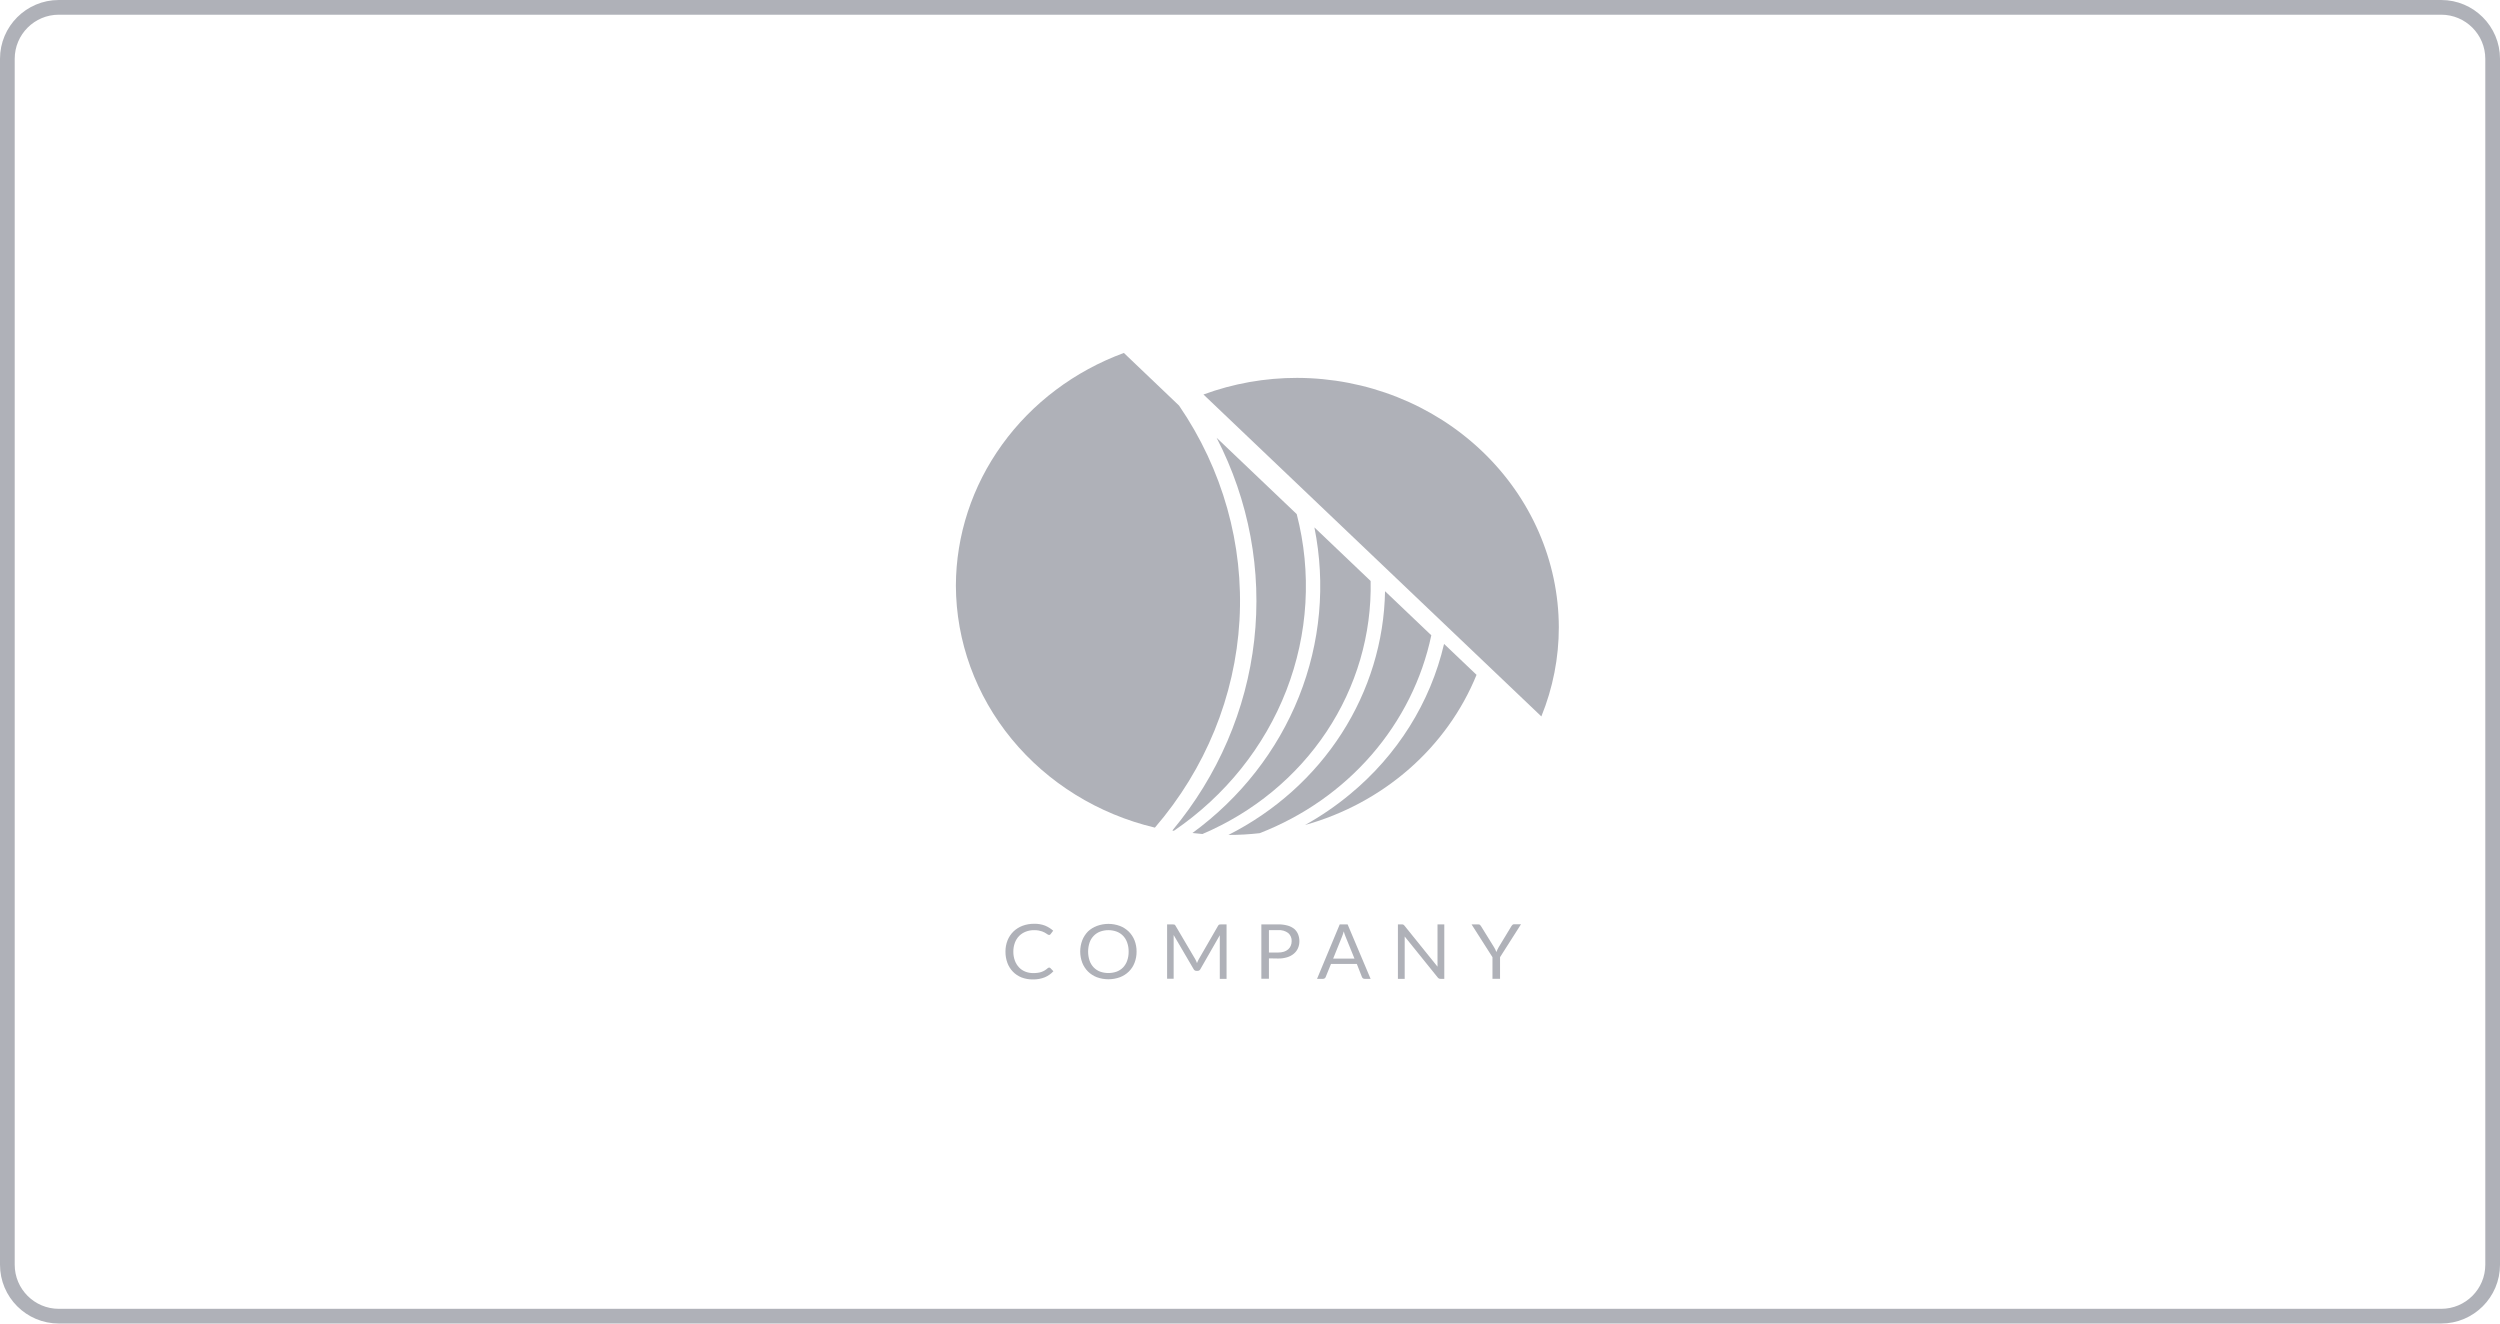
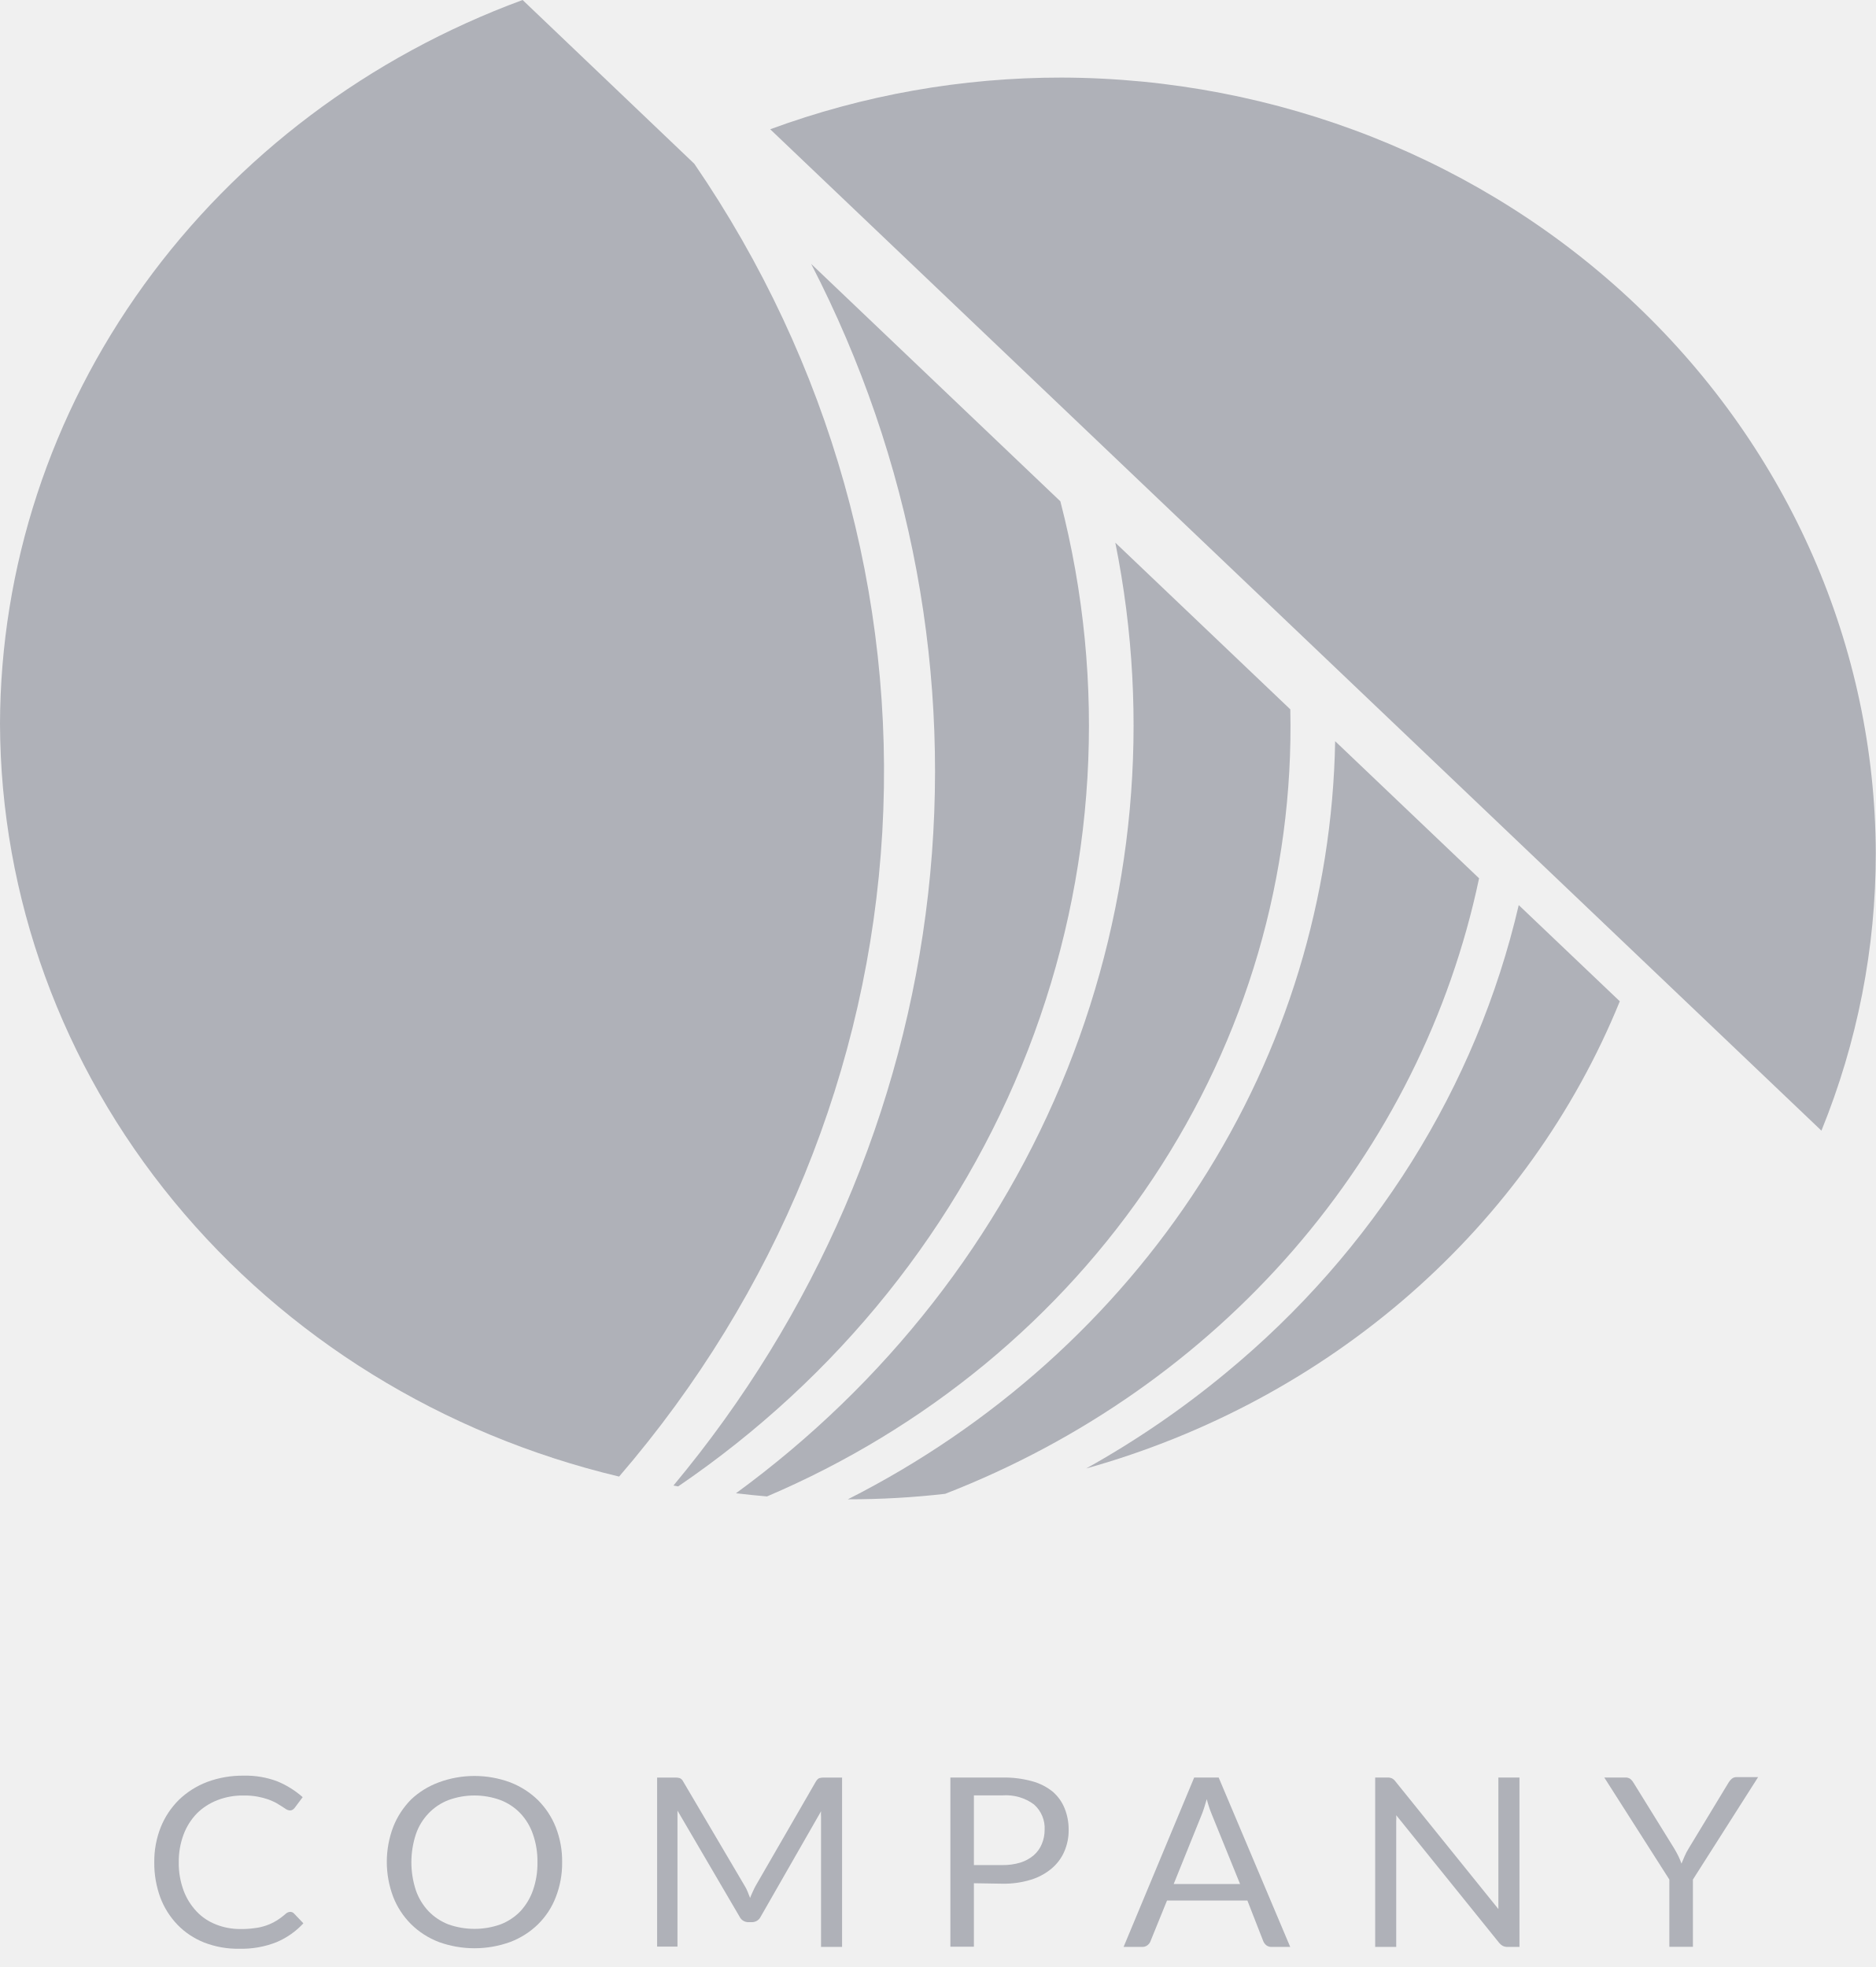
- <svg xmlns="http://www.w3.org/2000/svg" width="170" height="90" viewBox="0 0 170 90" fill="none">
-   <g clip-path="url(#clip0_25372_3)">
-     <rect width="1600" height="2924" transform="translate(-615 -2487)" fill="white" />
-     <rect x="0.5" y="0.5" width="169" height="89" rx="3.5" stroke="#AFB1B8" />
-     <path d="M71.346 65.795C71.361 65.795 71.376 65.798 71.389 65.804C71.403 65.81 71.415 65.818 71.425 65.829L71.631 66.045C71.471 66.219 71.274 66.359 71.052 66.454C70.793 66.558 70.513 66.608 70.232 66.601C69.968 66.606 69.705 66.559 69.46 66.464C69.24 66.376 69.041 66.244 68.879 66.076C68.713 65.903 68.585 65.7 68.503 65.478C68.413 65.232 68.369 64.972 68.372 64.711C68.369 64.449 68.417 64.188 68.514 63.942C68.604 63.719 68.739 63.516 68.912 63.344C69.088 63.175 69.298 63.042 69.53 62.954C69.783 62.86 70.053 62.814 70.325 62.817C70.577 62.811 70.828 62.853 71.063 62.942C71.266 63.026 71.454 63.143 71.616 63.287L71.443 63.518C71.431 63.534 71.417 63.548 71.4 63.559C71.379 63.573 71.355 63.579 71.33 63.577C71.303 63.575 71.278 63.566 71.256 63.552L71.163 63.491L71.034 63.412C70.979 63.383 70.921 63.358 70.862 63.336C70.786 63.31 70.708 63.29 70.628 63.275C70.527 63.257 70.425 63.249 70.322 63.251C70.126 63.248 69.932 63.283 69.751 63.353C69.582 63.419 69.429 63.517 69.303 63.643C69.175 63.776 69.076 63.933 69.013 64.103C68.94 64.299 68.905 64.504 68.907 64.711C68.904 64.921 68.94 65.13 69.013 65.329C69.076 65.498 69.172 65.654 69.298 65.787C69.416 65.912 69.562 66.009 69.725 66.072C69.893 66.138 70.073 66.171 70.255 66.17C70.36 66.171 70.465 66.165 70.569 66.15C70.739 66.13 70.901 66.074 71.045 65.986C71.117 65.941 71.185 65.89 71.248 65.834C71.274 65.81 71.309 65.796 71.346 65.795Z" fill="#AFB1B8" />
-     <path d="M77.287 64.711C77.29 64.971 77.243 65.229 77.148 65.473C77.064 65.694 76.932 65.896 76.761 66.065C76.589 66.234 76.382 66.366 76.153 66.453C75.649 66.636 75.093 66.636 74.589 66.453C74.361 66.365 74.155 66.232 73.984 66.064C73.813 65.892 73.68 65.688 73.594 65.466C73.408 64.972 73.408 64.433 73.594 63.939C73.681 63.716 73.814 63.512 73.984 63.338C74.157 63.175 74.363 63.048 74.589 62.964C75.092 62.777 75.65 62.777 76.153 62.964C76.381 63.052 76.588 63.185 76.76 63.353C76.929 63.523 77.061 63.724 77.148 63.944C77.243 64.189 77.291 64.449 77.287 64.711ZM76.747 64.711C76.751 64.503 76.718 64.296 76.649 64.098C76.592 63.929 76.498 63.773 76.374 63.64C76.253 63.514 76.105 63.415 75.939 63.351C75.573 63.217 75.168 63.217 74.802 63.351C74.637 63.415 74.488 63.514 74.368 63.64C74.242 63.772 74.147 63.928 74.09 64.098C73.959 64.497 73.959 64.925 74.09 65.323C74.148 65.493 74.243 65.649 74.368 65.782C74.489 65.907 74.637 66.005 74.802 66.069C75.169 66.199 75.573 66.199 75.939 66.069C76.105 66.005 76.253 65.907 76.374 65.782C76.497 65.648 76.591 65.493 76.649 65.323C76.718 65.126 76.751 64.919 76.747 64.711Z" fill="#AFB1B8" />
-     <path d="M81.341 65.353L81.395 65.49C81.415 65.441 81.433 65.397 81.454 65.353C81.474 65.307 81.496 65.262 81.521 65.218L82.835 62.942C82.861 62.903 82.884 62.878 82.91 62.871C82.945 62.861 82.981 62.857 83.018 62.859H83.406V66.561H82.946V63.839C82.946 63.804 82.946 63.765 82.946 63.724C82.943 63.681 82.943 63.639 82.946 63.596L81.624 65.905C81.607 65.939 81.58 65.968 81.546 65.989C81.513 66.009 81.473 66.02 81.433 66.02H81.359C81.319 66.02 81.279 66.01 81.246 65.989C81.212 65.969 81.185 65.939 81.168 65.905L79.808 63.581C79.808 63.626 79.808 63.67 79.808 63.714C79.808 63.758 79.808 63.797 79.808 63.831V66.554H79.363V62.859H79.751C79.788 62.857 79.824 62.861 79.859 62.871C79.891 62.886 79.916 62.911 79.931 62.942L81.274 65.221C81.3 65.263 81.323 65.307 81.341 65.353Z" fill="#AFB1B8" />
-     <path d="M86.287 65.169V66.556H85.772V62.858H86.92C87.136 62.855 87.352 62.882 87.56 62.939C87.727 62.984 87.881 63.063 88.013 63.17C88.127 63.27 88.215 63.394 88.27 63.532C88.331 63.683 88.36 63.844 88.358 64.005C88.36 64.168 88.327 64.328 88.262 64.478C88.201 64.62 88.105 64.747 87.984 64.848C87.853 64.96 87.697 65.043 87.529 65.093C87.329 65.154 87.12 65.183 86.909 65.179L86.287 65.169ZM86.287 64.772H86.909C87.045 64.774 87.179 64.755 87.308 64.716C87.414 64.682 87.512 64.628 87.596 64.557C87.673 64.489 87.733 64.405 87.771 64.312C87.813 64.213 87.834 64.107 87.833 64C87.839 63.898 87.821 63.795 87.781 63.699C87.741 63.603 87.68 63.517 87.601 63.447C87.405 63.3 87.158 63.23 86.909 63.248H86.287V64.772Z" fill="#AFB1B8" />
-     <path d="M93.201 66.561H92.794C92.754 66.563 92.713 66.55 92.681 66.527C92.652 66.504 92.629 66.474 92.614 66.441L92.264 65.547H90.508L90.145 66.441C90.132 66.474 90.109 66.502 90.081 66.524C90.048 66.549 90.007 66.562 89.965 66.561H89.559L91.102 62.858H91.637L93.201 66.561ZM90.654 65.186H92.105L91.493 63.679C91.446 63.566 91.407 63.45 91.377 63.331L91.318 63.525C91.3 63.584 91.279 63.638 91.261 63.682L90.654 65.186Z" fill="#AFB1B8" />
-     <path d="M95.423 62.875C95.454 62.892 95.481 62.914 95.501 62.942L97.751 65.733C97.751 65.689 97.751 65.645 97.751 65.603C97.751 65.561 97.751 65.52 97.751 65.48V62.858H98.212V66.561H97.954C97.918 66.562 97.882 66.555 97.849 66.539C97.817 66.522 97.789 66.498 97.767 66.471L95.519 63.682C95.521 63.724 95.521 63.767 95.519 63.809C95.519 63.851 95.519 63.888 95.519 63.922V66.561H95.058V62.858H95.331C95.363 62.857 95.394 62.863 95.423 62.875Z" fill="#AFB1B8" />
-     <path d="M102.003 65.088V66.559H101.488V65.088L100.066 62.858H100.526C100.566 62.856 100.605 62.867 100.637 62.89C100.665 62.914 100.688 62.942 100.706 62.974L101.596 64.412C101.632 64.473 101.663 64.53 101.689 64.584C101.715 64.638 101.735 64.689 101.753 64.74L101.82 64.581C101.845 64.523 101.874 64.466 101.908 64.412L102.785 62.964C102.803 62.935 102.826 62.908 102.852 62.885C102.882 62.86 102.922 62.847 102.962 62.849H103.428L102.003 65.088Z" fill="#AFB1B8" />
-     <path d="M81.086 56.644C81.31 56.671 81.536 56.693 81.765 56.713C85.236 55.234 88.172 52.813 90.206 49.753C92.24 46.692 93.283 43.129 93.203 39.507L89.379 35.863C90.156 39.719 89.793 43.705 88.328 47.375C86.863 51.045 84.356 54.255 81.086 56.644Z" fill="#AFB1B8" />
-     <path d="M79.72 56.475L79.823 56.494C83.317 54.113 85.981 50.788 87.471 46.949C88.96 43.11 89.206 38.933 88.177 34.959L82.73 29.769C84.933 34.035 85.82 38.81 85.287 43.537C84.755 48.265 82.824 52.751 79.72 56.475Z" fill="#AFB1B8" />
-     <path d="M98.196 43.786C97.27 47.765 95.022 51.354 91.786 54.02C90.841 54.802 89.821 55.5 88.741 56.102C91.376 55.365 93.798 54.06 95.821 52.289C97.843 50.518 99.412 48.328 100.405 45.889L98.196 43.786Z" fill="#AFB1B8" />
-     <path d="M97.329 43.2L94.183 40.203C94.123 43.62 93.104 46.959 91.231 49.874C89.358 52.788 86.699 55.172 83.532 56.776H83.548C84.253 56.776 84.959 56.736 85.659 56.656C88.619 55.505 91.234 53.674 93.27 51.326C95.306 48.978 96.701 46.187 97.329 43.2Z" fill="#AFB1B8" />
-     <path d="M80.176 27.58L76.423 24C73.068 25.235 70.183 27.406 68.145 30.23C66.106 33.053 65.01 36.397 65 39.823V39.823C65.013 43.61 66.35 47.284 68.801 50.264C71.252 53.245 74.676 55.361 78.532 56.279C81.974 52.284 83.989 47.347 84.285 42.186C84.58 37.025 83.141 31.909 80.176 27.58Z" fill="#AFB1B8" />
-     <path d="M106 42.649C105.987 38.157 104.108 33.852 100.773 30.676C97.439 27.499 92.921 25.709 88.206 25.696C86.027 25.694 83.867 26.077 81.835 26.826L104.812 48.717C105.599 46.782 106.002 44.724 106 42.649Z" fill="#AFB1B8" />
-   </g>
-   <defs>
-     <clipPath id="clip0_25372_3">
-       <rect width="1600" height="2924" fill="white" transform="translate(-615 -2487)" />
-     </clipPath>
-   </defs>
+ <svg xmlns="http://www.w3.org/2000/svg" width="41" height="43" viewBox="0 0 41 43" fill="none">
+   <path d="M6.346 41.795C6.361 41.795 6.375 41.798 6.389 41.804C6.403 41.81 6.415 41.818 6.425 41.829L6.631 42.045C6.471 42.219 6.274 42.359 6.052 42.454C5.793 42.558 5.513 42.608 5.232 42.601C4.968 42.606 4.705 42.559 4.46 42.464C4.24 42.376 4.041 42.244 3.879 42.076C3.713 41.903 3.586 41.7 3.503 41.478C3.414 41.232 3.369 40.972 3.372 40.711C3.369 40.449 3.417 40.188 3.514 39.942C3.604 39.719 3.739 39.516 3.912 39.344C4.088 39.175 4.298 39.042 4.53 38.954C4.783 38.86 5.053 38.814 5.325 38.817C5.577 38.811 5.828 38.853 6.063 38.942C6.266 39.026 6.453 39.143 6.616 39.287L6.443 39.518C6.431 39.534 6.417 39.548 6.4 39.559C6.379 39.573 6.355 39.579 6.33 39.577C6.304 39.575 6.278 39.566 6.256 39.552L6.163 39.491L6.034 39.412C5.979 39.383 5.921 39.358 5.862 39.336C5.786 39.31 5.708 39.29 5.628 39.275C5.527 39.257 5.425 39.249 5.322 39.251C5.126 39.248 4.932 39.283 4.751 39.353C4.582 39.419 4.429 39.517 4.303 39.643C4.175 39.776 4.076 39.933 4.013 40.103C3.94 40.298 3.905 40.504 3.907 40.711C3.904 40.921 3.94 41.13 4.013 41.329C4.075 41.498 4.173 41.654 4.298 41.787C4.416 41.912 4.562 42.009 4.725 42.072C4.893 42.138 5.073 42.171 5.255 42.17C5.36 42.171 5.465 42.165 5.569 42.15C5.738 42.13 5.901 42.074 6.045 41.986C6.117 41.941 6.185 41.89 6.248 41.834C6.274 41.81 6.309 41.796 6.346 41.795Z" fill="#AFB1B8" />
+   <path d="M12.287 40.711C12.29 40.971 12.243 41.229 12.148 41.473C12.064 41.694 11.932 41.896 11.761 42.065C11.589 42.234 11.382 42.366 11.153 42.453C10.649 42.636 10.092 42.636 9.589 42.453C9.361 42.365 9.155 42.232 8.985 42.064C8.813 41.892 8.68 41.688 8.594 41.466C8.408 40.972 8.408 40.432 8.594 39.939C8.681 39.716 8.814 39.512 8.985 39.338C9.157 39.175 9.363 39.048 9.589 38.964C10.092 38.777 10.65 38.777 11.153 38.964C11.381 39.052 11.588 39.185 11.76 39.353C11.929 39.523 12.061 39.724 12.148 39.944C12.243 40.189 12.291 40.449 12.287 40.711ZM11.747 40.711C11.751 40.503 11.718 40.296 11.649 40.098C11.592 39.929 11.498 39.773 11.374 39.64C11.253 39.514 11.105 39.415 10.939 39.351C10.573 39.217 10.168 39.217 9.802 39.351C9.637 39.415 9.488 39.514 9.368 39.64C9.242 39.772 9.147 39.928 9.09 40.098C8.959 40.497 8.959 40.925 9.09 41.324C9.148 41.493 9.243 41.649 9.368 41.782C9.489 41.907 9.637 42.005 9.802 42.069C10.169 42.199 10.573 42.199 10.939 42.069C11.105 42.005 11.253 41.907 11.374 41.782C11.497 41.648 11.591 41.492 11.649 41.324C11.718 41.126 11.751 40.919 11.747 40.711Z" fill="#AFB1B8" />
+   <path d="M16.341 41.353L16.395 41.49C16.415 41.441 16.433 41.397 16.454 41.353C16.474 41.307 16.496 41.262 16.521 41.218L17.835 38.942C17.861 38.903 17.884 38.878 17.91 38.871C17.945 38.861 17.981 38.857 18.018 38.859H18.406V42.561H17.946V39.839C17.946 39.804 17.946 39.765 17.946 39.724C17.943 39.681 17.943 39.639 17.946 39.596L16.624 41.905C16.607 41.939 16.58 41.968 16.546 41.989C16.512 42.009 16.473 42.02 16.433 42.02H16.359C16.319 42.02 16.279 42.01 16.246 41.989C16.212 41.969 16.185 41.939 16.168 41.905L14.808 39.581C14.808 39.626 14.808 39.67 14.808 39.714C14.808 39.758 14.808 39.797 14.808 39.831V42.554H14.363V38.859H14.751C14.788 38.857 14.824 38.861 14.859 38.871C14.891 38.886 14.916 38.911 14.931 38.942L16.274 41.221C16.3 41.263 16.323 41.307 16.341 41.353Z" fill="#AFB1B8" />
+   <path d="M21.287 41.169V42.556H20.773V38.858H21.92C22.136 38.855 22.352 38.882 22.56 38.939C22.727 38.984 22.881 39.063 23.013 39.17C23.127 39.27 23.215 39.394 23.27 39.532C23.331 39.683 23.36 39.844 23.358 40.005C23.36 40.167 23.327 40.328 23.262 40.478C23.201 40.62 23.105 40.747 22.985 40.848C22.852 40.959 22.697 41.043 22.529 41.093C22.329 41.154 22.119 41.183 21.909 41.179L21.287 41.169ZM21.287 40.772H21.909C22.045 40.774 22.179 40.755 22.308 40.716C22.414 40.682 22.512 40.628 22.596 40.557C22.673 40.489 22.733 40.405 22.771 40.312C22.813 40.213 22.834 40.107 22.833 40C22.839 39.898 22.821 39.795 22.781 39.699C22.741 39.603 22.68 39.517 22.601 39.447C22.405 39.3 22.158 39.23 21.909 39.248H21.287V40.772Z" fill="#AFB1B8" />
+   <path d="M28.201 42.561H27.794C27.754 42.563 27.713 42.55 27.681 42.527C27.652 42.504 27.629 42.474 27.614 42.441L27.265 41.547H25.508L25.145 42.441C25.132 42.474 25.11 42.502 25.081 42.524C25.048 42.55 25.007 42.562 24.965 42.561H24.559L26.102 38.858H26.637L28.201 42.561ZM25.654 41.186H27.105L26.493 39.679C26.446 39.566 26.407 39.45 26.377 39.331L26.318 39.525C26.3 39.584 26.279 39.638 26.261 39.682L25.654 41.186Z" fill="#AFB1B8" />
+   <path d="M30.423 38.875C30.454 38.892 30.48 38.914 30.5 38.942L32.751 41.733C32.751 41.689 32.751 41.645 32.751 41.603C32.751 41.561 32.751 41.52 32.751 41.48V38.858H33.212V42.561H32.954C32.918 42.562 32.882 42.555 32.849 42.539C32.817 42.522 32.789 42.498 32.767 42.471L30.518 39.682C30.521 39.724 30.521 39.767 30.518 39.809C30.518 39.851 30.518 39.888 30.518 39.922V42.561H30.058V38.858H30.331C30.363 38.857 30.394 38.863 30.423 38.875Z" fill="#AFB1B8" />
+   <path d="M37.003 41.088V42.559H36.488V41.088L35.066 38.858H35.526C35.566 38.856 35.605 38.867 35.637 38.89C35.665 38.914 35.688 38.942 35.706 38.974L36.596 40.412C36.632 40.473 36.663 40.53 36.689 40.584C36.715 40.638 36.735 40.689 36.753 40.74L36.82 40.581C36.845 40.523 36.874 40.466 36.908 40.412L37.785 38.964C37.803 38.935 37.826 38.908 37.852 38.885C37.882 38.86 37.922 38.847 37.962 38.849H38.428L37.003 41.088Z" fill="#AFB1B8" />
+   <path d="M16.086 32.644C16.31 32.671 16.536 32.693 16.765 32.713C20.236 31.234 23.172 28.813 25.206 25.753C27.24 22.692 28.283 19.129 28.203 15.507L24.378 11.863C25.156 15.719 24.793 19.705 23.328 23.375C21.863 27.045 19.356 30.255 16.086 32.644Z" fill="#AFB1B8" />
+   <path d="M14.72 32.475L14.823 32.494C18.317 30.113 20.981 26.788 22.471 22.949C23.96 19.11 24.206 14.933 23.177 10.959L17.73 5.769C19.933 10.035 20.82 14.81 20.287 19.537C19.755 24.265 17.824 28.751 14.72 32.475Z" fill="#AFB1B8" />
+   <path d="M33.196 19.786C32.27 23.765 30.023 27.354 26.786 30.02C25.841 30.802 24.821 31.5 23.741 32.102C26.376 31.365 28.798 30.06 30.821 28.289C32.843 26.518 34.412 24.328 35.405 21.889L33.196 19.786Z" fill="#AFB1B8" />
+   <path d="M32.329 19.2L29.183 16.203C29.123 19.62 28.104 22.959 26.231 25.874C24.358 28.788 21.699 31.172 18.532 32.776H18.548C19.253 32.776 19.959 32.736 20.659 32.656C23.619 31.505 26.234 29.674 28.27 27.326C30.306 24.978 31.701 22.186 32.329 19.2Z" fill="#AFB1B8" />
+   <path d="M15.176 3.58L11.423 0C8.068 1.235 5.183 3.406 3.145 6.23C1.107 9.053 0.01 12.397 0 15.823H0C0.013 19.61 1.35 23.284 3.801 26.264C6.252 29.245 9.676 31.361 13.532 32.279C16.974 28.284 18.989 23.347 19.285 18.186C19.58 13.025 18.141 7.909 15.176 3.58Z" fill="#AFB1B8" />
+   <path d="M41 18.649C40.987 14.157 39.108 9.852 35.773 6.676C32.439 3.499 27.921 1.709 23.206 1.696C21.027 1.694 18.867 2.077 16.835 2.826L39.812 24.717C40.599 22.782 41.002 20.724 41 18.649Z" fill="#AFB1B8" />
</svg>
